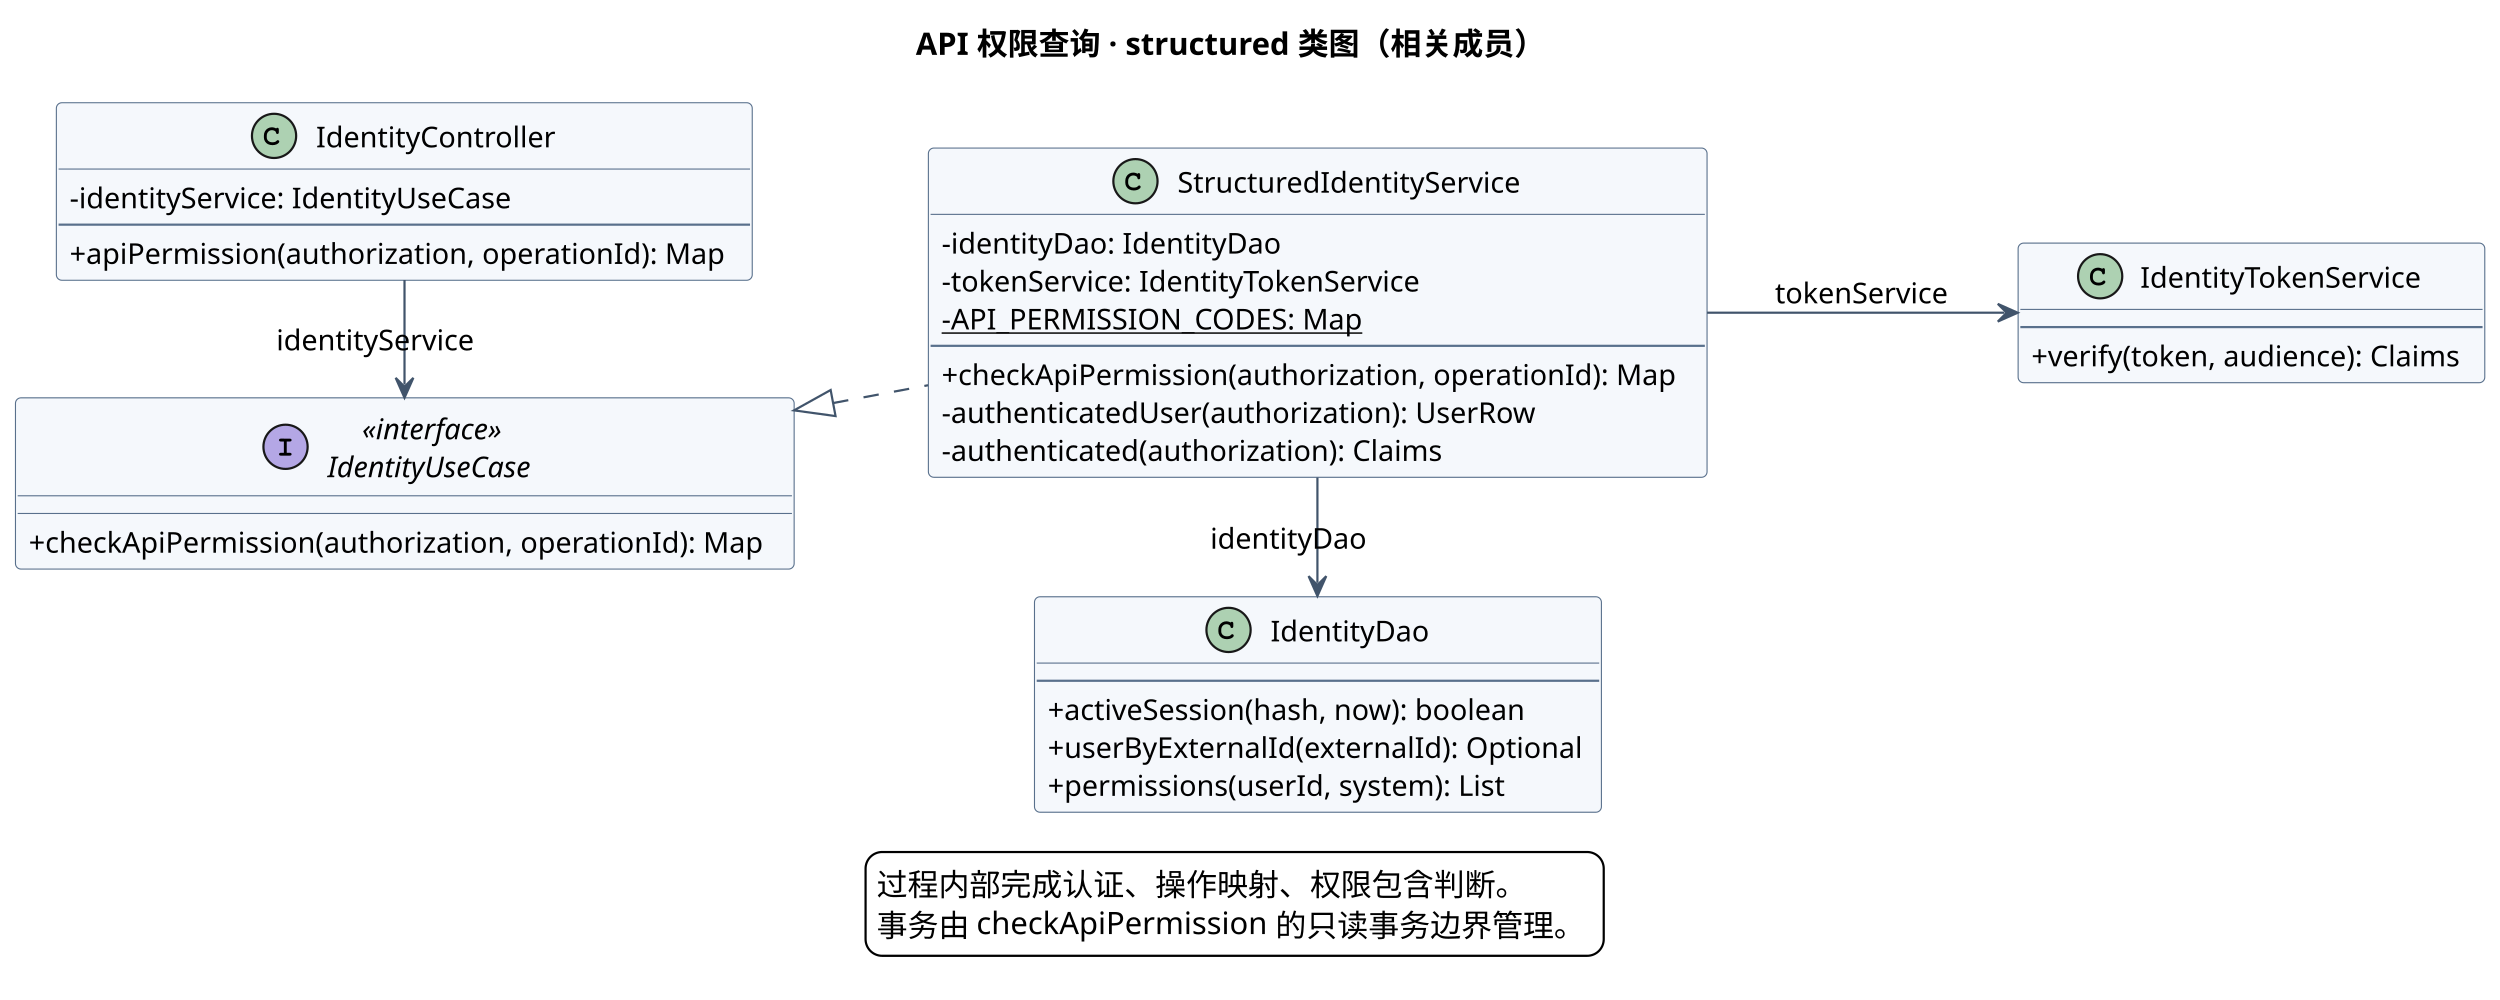
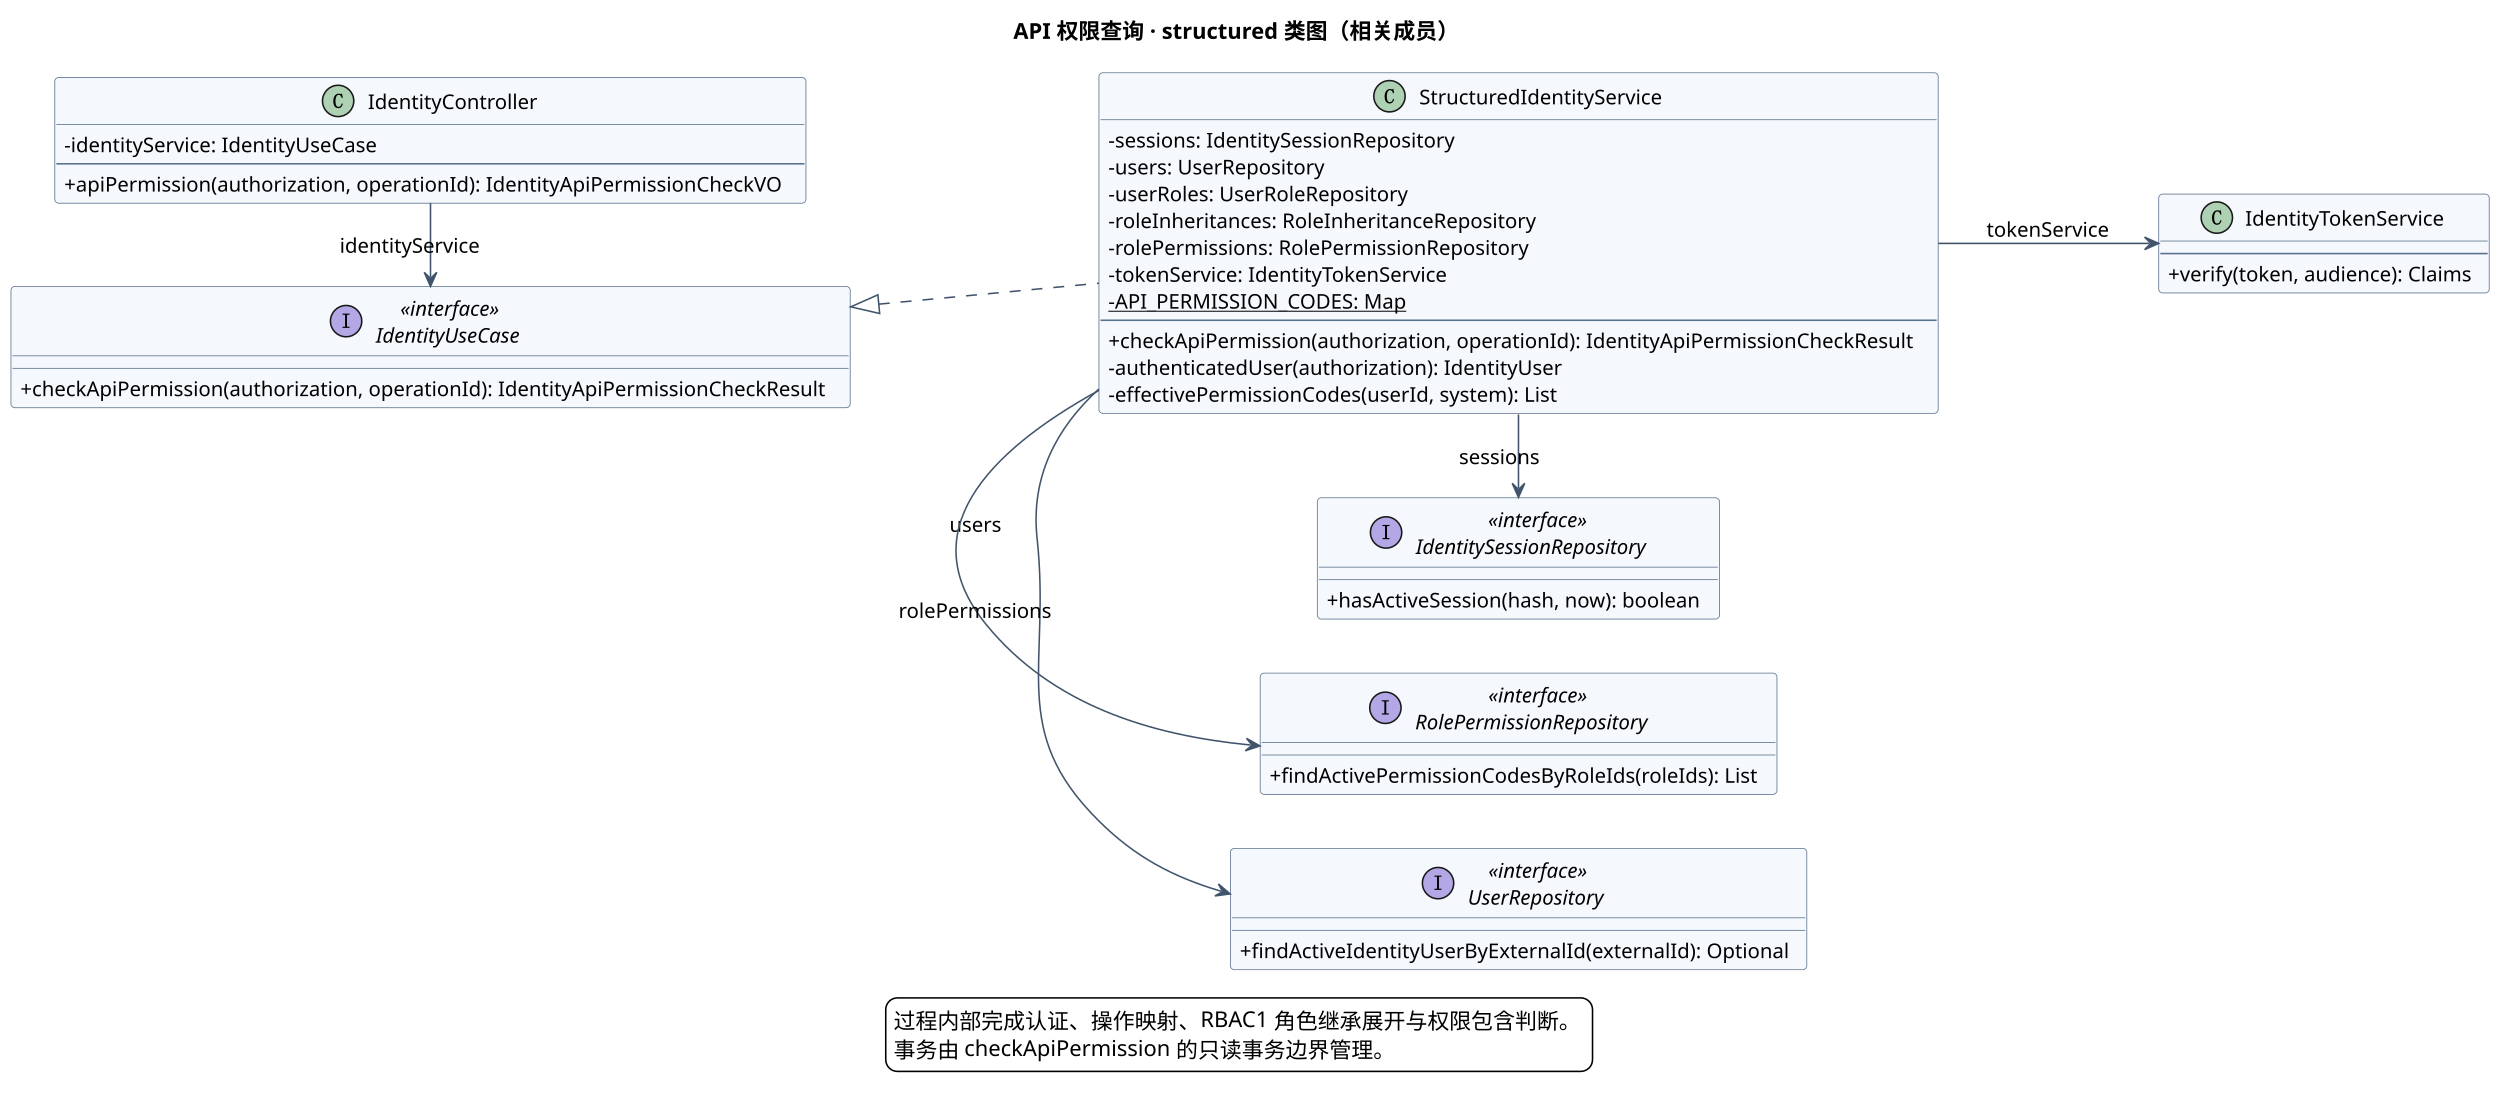
- <svg xmlns="http://www.w3.org/2000/svg" contentStyleType="text/css" data-diagram-type="CLASS" height="452px" preserveAspectRatio="none" style="width:1131px;height:452px;background:#FFFFFF;" version="1.1" viewBox="0 0 1131 452" width="1131px" zoomAndPan="magnify">
+ <svg xmlns="http://www.w3.org/2000/svg" contentStyleType="text/css" height="704px" preserveAspectRatio="none" style="width:1597px;height:704px;background:#FFFFFF;" version="1.1" viewBox="0 0 1597 704" width="1597px" zoomAndPan="magnify">
  <defs />
  <g>
-     <text fill="#000000" font-family="Microsoft YaHei" font-size="14" font-weight="bold" lengthAdjust="spacing" textLength="288.456" x="414.329" y="24.814">API 权限查询 · structured 类图（相关成员）</text>
+     <text fill="#000000" font-family="Microsoft YaHei" font-size="14" font-weight="bold" lengthAdjust="spacing" textLength="288.456" x="647.329" y="24.814">API 权限查询 · structured 类图（相关成员）</text>
    <g id="elem_C">
-       <rect codeLine="15" fill="#F5F8FC" height="80.315" id="C" rx="2.5" ry="2.5" style="stroke:#59708C;stroke-width:0.5;" width="314.815" x="25.5" y="46.477" />
-       <ellipse cx="123.981" cy="61.477" fill="#ADD1B2" rx="10" ry="10" style="stroke:#181818;stroke-width:1;" />
-       <path d="M124.919,58.118 Q125.044,57.946 125.184,57.868 Q125.325,57.79 125.497,57.79 Q125.778,57.79 125.95,57.993 Q126.138,58.181 126.138,58.649 L126.138,59.759 Q126.138,60.227 125.95,60.431 Q125.778,60.618 125.497,60.618 Q125.231,60.618 125.075,60.477 Q124.919,60.337 124.841,59.931 Q124.794,59.665 124.669,59.524 Q124.403,59.227 123.934,59.056 Q123.466,58.884 122.997,58.884 Q122.419,58.884 121.919,59.149 Q121.434,59.399 121.059,59.977 Q120.684,60.54 120.684,61.321 L120.684,62.165 Q120.684,63.102 121.372,63.743 Q122.059,64.368 123.263,64.368 Q123.997,64.368 124.497,64.165 Q124.778,64.056 125.106,63.712 Q125.309,63.509 125.419,63.462 Q125.544,63.399 125.684,63.399 Q125.95,63.399 126.138,63.602 Q126.341,63.79 126.341,64.056 Q126.341,64.321 126.075,64.634 Q125.684,65.071 125.075,65.321 Q124.263,65.665 123.278,65.665 Q122.122,65.665 121.184,65.196 Q120.434,64.806 119.903,63.993 Q119.388,63.165 119.388,62.196 L119.388,61.306 Q119.388,60.29 119.856,59.415 Q120.341,58.54 121.169,58.071 Q122.013,57.587 122.95,57.587 Q123.513,57.587 123.997,57.727 Q124.497,57.852 124.919,58.118 Z " fill="#000000" />
-       <text fill="#000000" font-family="Microsoft YaHei" font-size="13" lengthAdjust="spacing" textLength="109.853" x="142.981" y="66.654">IdentityController</text>
-       <line style="stroke:#59708C;stroke-width:0.5;" x1="26.5" x2="339.315" y1="76.478" y2="76.478" />
-       <text fill="#000000" font-family="Microsoft YaHei" font-size="13" lengthAdjust="spacing" textLength="203.734" x="31.5" y="94.233">-identityService: IdentityUseCase</text>
-       <line style="stroke:#59708C;stroke-width:1;" x1="26.5" x2="339.315" y1="101.635" y2="101.635" />
-       <text fill="#000000" font-family="Microsoft YaHei" font-size="13" lengthAdjust="spacing" textLength="302.815" x="31.5" y="119.391">+apiPermission(authorization, operationId): Map</text>
+       <rect codeLine="15" fill="#F5F8FC" height="80.315" id="C" rx="2.5" ry="2.5" style="stroke:#59708C;stroke-width:0.5;" width="479.848" x="35" y="49.477" />
+       <ellipse cx="215.998" cy="64.478" fill="#ADD1B2" rx="10" ry="10" style="stroke:#181818;stroke-width:1.0;" />
+       <path d="M216.201,69.118 Q214.685,69.118 213.794,67.993 Q212.904,66.868 212.904,64.509 Q212.904,62.509 213.841,61.181 Q214.779,59.837 216.404,59.837 Q216.794,59.837 217.185,59.946 Q217.529,60.087 217.732,60.087 Q217.888,60.087 217.966,60.056 Q218.06,60.009 218.404,59.571 L218.982,62.415 L218.294,62.618 Q217.966,61.509 217.498,61.056 Q217.044,60.587 216.31,60.587 Q215.373,60.587 214.826,61.681 Q214.279,62.774 214.279,64.446 Q214.279,66.29 214.748,67.274 Q215.216,68.259 216.263,68.259 Q216.998,68.259 217.513,67.728 Q218.044,67.196 218.294,66.056 L218.982,66.368 Q218.685,67.665 217.935,68.399 Q217.201,69.118 216.201,69.118 Z " fill="#000000" />
+       <text fill="#000000" font-family="Microsoft YaHei" font-size="13" lengthAdjust="spacing" textLength="109.853" x="234.998" y="69.654">IdentityController</text>
+       <line style="stroke:#59708C;stroke-width:0.5;" x1="36" x2="513.848" y1="79.478" y2="79.478" />
+       <text fill="#000000" font-family="Microsoft YaHei" font-size="13" lengthAdjust="spacing" textLength="203.734" x="41" y="97.233">-identityService: IdentityUseCase</text>
+       <line style="stroke:#59708C;stroke-width:1.0;" x1="36" x2="513.848" y1="104.635" y2="104.635" />
+       <text fill="#000000" font-family="Microsoft YaHei" font-size="13" lengthAdjust="spacing" textLength="467.848" x="41" y="122.391">+apiPermission(authorization, operationId): IdentityApiPermissionCheckVO</text>
    </g>
    <g id="elem_U">
-       <rect codeLine="20" fill="#F5F8FC" height="77.473" id="U" rx="2.5" ry="2.5" style="stroke:#59708C;stroke-width:0.5;" width="352.272" x="7" y="179.977" />
-       <ellipse cx="129.174" cy="202.135" fill="#B4A7E5" rx="10" ry="10" style="stroke:#181818;stroke-width:1;" />
-       <path d="M129.721,199.745 L129.721,204.838 L131.033,204.838 Q131.502,204.838 131.705,205.026 Q131.908,205.198 131.908,205.495 Q131.908,205.776 131.705,205.963 Q131.502,206.135 131.033,206.135 L127.111,206.135 Q126.643,206.135 126.439,205.963 Q126.236,205.776 126.236,205.479 Q126.236,205.198 126.439,205.026 Q126.643,204.838 127.111,204.838 L128.424,204.838 L128.424,199.745 L127.111,199.745 Q126.643,199.745 126.439,199.573 Q126.236,199.385 126.236,199.088 Q126.236,198.792 126.439,198.62 Q126.643,198.432 127.111,198.432 L131.033,198.448 Q131.502,198.448 131.705,198.62 Q131.908,198.792 131.908,199.088 Q131.908,199.385 131.705,199.573 Q131.502,199.745 131.033,199.745 L129.721,199.745 Z " fill="#000000" />
-       <text fill="#000000" font-family="Microsoft YaHei" font-size="13" font-style="italic" lengthAdjust="spacing" textLength="68.688" x="163.792" y="198.733">«interface»</text>
-       <text fill="#000000" font-family="Microsoft YaHei" font-size="13" font-style="italic" lengthAdjust="spacing" textLength="99.925" x="148.174" y="215.891">IdentityUseCase</text>
-       <line style="stroke:#59708C;stroke-width:0.5;" x1="8" x2="358.272" y1="224.293" y2="224.293" />
-       <line style="stroke:#59708C;stroke-width:0.5;" x1="8" x2="358.272" y1="232.293" y2="232.293" />
-       <text fill="#000000" font-family="Microsoft YaHei" font-size="13" lengthAdjust="spacing" textLength="340.272" x="13" y="250.048">+checkApiPermission(authorization, operationId): Map</text>
+       <rect codeLine="20" fill="#F5F8FC" height="77.473" id="U" rx="2.5" ry="2.5" style="stroke:#59708C;stroke-width:0.5;" width="536.113" x="7" y="182.977" />
+       <ellipse cx="221.094" cy="205.135" fill="#B4A7E5" rx="10" ry="10" style="stroke:#181818;stroke-width:1.0;" />
+       <path d="M218.813,201.057 L218.813,200.338 L223.282,200.338 L223.282,201.057 L221.907,201.057 Q221.782,201.057 221.719,201.104 Q221.657,201.151 221.657,201.26 L221.657,208.51 Q221.657,208.62 221.719,208.667 Q221.782,208.713 221.907,208.713 L223.282,208.713 L223.282,209.432 L218.813,209.432 L218.813,208.713 L220.188,208.713 Q220.36,208.713 220.391,208.682 Q220.438,208.635 220.438,208.51 L220.438,201.26 Q220.438,201.135 220.391,201.104 Q220.36,201.057 220.188,201.057 L218.813,201.057 Z " fill="#000000" />
+       <text fill="#000000" font-family="Microsoft YaHei" font-size="13" font-style="italic" lengthAdjust="spacing" textLength="68.688" x="255.713" y="201.733">«interface»</text>
+       <text fill="#000000" font-family="Microsoft YaHei" font-size="13" font-style="italic" lengthAdjust="spacing" textLength="99.925" x="240.094" y="218.891">IdentityUseCase</text>
+       <line style="stroke:#59708C;stroke-width:0.5;" x1="8" x2="542.113" y1="227.293" y2="227.293" />
+       <line style="stroke:#59708C;stroke-width:0.5;" x1="8" x2="542.113" y1="235.293" y2="235.293" />
+       <text fill="#000000" font-family="Microsoft YaHei" font-size="13" lengthAdjust="spacing" textLength="524.113" x="13" y="253.048">+checkApiPermission(authorization, operationId): IdentityApiPermissionCheckResult</text>
    </g>
    <g id="elem_S">
-       <rect codeLine="23" fill="#F5F8FC" height="148.946" id="S" rx="2.5" ry="2.5" style="stroke:#59708C;stroke-width:0.5;" width="352.272" x="420" y="66.978" />
-       <ellipse cx="513.676" cy="81.978" fill="#ADD1B2" rx="10" ry="10" style="stroke:#181818;stroke-width:1;" />
-       <path d="M514.614,78.618 Q514.739,78.446 514.879,78.368 Q515.02,78.29 515.192,78.29 Q515.473,78.29 515.645,78.493 Q515.832,78.681 515.832,79.149 L515.832,80.259 Q515.832,80.728 515.645,80.931 Q515.473,81.118 515.192,81.118 Q514.926,81.118 514.77,80.978 Q514.614,80.837 514.535,80.431 Q514.489,80.165 514.364,80.024 Q514.098,79.728 513.629,79.556 Q513.16,79.384 512.692,79.384 Q512.114,79.384 511.613,79.649 Q511.129,79.899 510.754,80.478 Q510.379,81.04 510.379,81.821 L510.379,82.665 Q510.379,83.603 511.067,84.243 Q511.754,84.868 512.957,84.868 Q513.692,84.868 514.192,84.665 Q514.473,84.556 514.801,84.212 Q515.004,84.009 515.114,83.962 Q515.239,83.899 515.379,83.899 Q515.645,83.899 515.832,84.103 Q516.035,84.29 516.035,84.556 Q516.035,84.821 515.77,85.134 Q515.379,85.571 514.77,85.821 Q513.957,86.165 512.973,86.165 Q511.817,86.165 510.879,85.696 Q510.129,85.306 509.598,84.493 Q509.082,83.665 509.082,82.696 L509.082,81.806 Q509.082,80.79 509.551,79.915 Q510.035,79.04 510.863,78.571 Q511.707,78.087 512.645,78.087 Q513.207,78.087 513.692,78.228 Q514.192,78.353 514.614,78.618 Z " fill="#000000" />
-       <text fill="#000000" font-family="Microsoft YaHei" font-size="13" lengthAdjust="spacing" textLength="156.92" x="532.676" y="87.154">StructuredIdentityService</text>
-       <line style="stroke:#59708C;stroke-width:0.5;" x1="421" x2="771.273" y1="96.978" y2="96.978" />
-       <text fill="#000000" font-family="Microsoft YaHei" font-size="13" lengthAdjust="spacing" textLength="158.044" x="426" y="114.733">-identityDao: IdentityDao</text>
-       <text fill="#000000" font-family="Microsoft YaHei" font-size="13" lengthAdjust="spacing" textLength="221.946" x="426" y="131.891">-tokenService: IdentityTokenService</text>
-       <text fill="#000000" font-family="Microsoft YaHei" font-size="13" lengthAdjust="spacing" text-decoration="underline" textLength="197.31" x="426" y="149.048">-API_PERMISSION_CODES: Map</text>
-       <line style="stroke:#59708C;stroke-width:1;" x1="421" x2="771.273" y1="156.451" y2="156.451" />
-       <text fill="#000000" font-family="Microsoft YaHei" font-size="13" lengthAdjust="spacing" textLength="340.272" x="426" y="174.206">+checkApiPermission(authorization, operationId): Map</text>
-       <text fill="#000000" font-family="Microsoft YaHei" font-size="13" lengthAdjust="spacing" textLength="273.286" x="426" y="191.364">-authenticatedUser(authorization): UserRow</text>
-       <text fill="#000000" font-family="Microsoft YaHei" font-size="13" lengthAdjust="spacing" textLength="231.144" x="426" y="208.522">-authenticated(authorization): Claims</text>
+       <rect codeLine="23" fill="#F5F8FC" height="217.577" id="S" rx="2.5" ry="2.5" style="stroke:#59708C;stroke-width:0.5;" width="536.113" x="702" y="46.477" />
+       <ellipse cx="887.596" cy="61.477" fill="#ADD1B2" rx="10" ry="10" style="stroke:#181818;stroke-width:1.0;" />
+       <path d="M887.8,66.118 Q886.284,66.118 885.393,64.993 Q884.503,63.868 884.503,61.509 Q884.503,59.509 885.44,58.181 Q886.378,56.837 888.003,56.837 Q888.393,56.837 888.784,56.946 Q889.128,57.087 889.331,57.087 Q889.487,57.087 889.565,57.056 Q889.659,57.009 890.003,56.571 L890.581,59.415 L889.893,59.618 Q889.565,58.509 889.096,58.056 Q888.643,57.587 887.909,57.587 Q886.971,57.587 886.425,58.681 Q885.878,59.774 885.878,61.446 Q885.878,63.29 886.346,64.274 Q886.815,65.259 887.862,65.259 Q888.596,65.259 889.112,64.728 Q889.643,64.196 889.893,63.056 L890.581,63.368 Q890.284,64.665 889.534,65.399 Q888.8,66.118 887.8,66.118 Z " fill="#000000" />
+       <text fill="#000000" font-family="Microsoft YaHei" font-size="13" lengthAdjust="spacing" textLength="156.92" x="906.596" y="66.654">StructuredIdentityService</text>
+       <line style="stroke:#59708C;stroke-width:0.5;" x1="703" x2="1237.113" y1="76.478" y2="76.478" />
+       <text fill="#000000" font-family="Microsoft YaHei" font-size="13" lengthAdjust="spacing" textLength="224.84" x="708" y="94.233">-sessions: IdentitySessionRepository</text>
+       <text fill="#000000" font-family="Microsoft YaHei" font-size="13" lengthAdjust="spacing" textLength="139.909" x="708" y="111.391">-users: UserRepository</text>
+       <text fill="#000000" font-family="Microsoft YaHei" font-size="13" lengthAdjust="spacing" textLength="195.083" x="708" y="128.548">-userRoles: UserRoleRepository</text>
+       <text fill="#000000" font-family="Microsoft YaHei" font-size="13" lengthAdjust="spacing" textLength="276.269" x="708" y="145.706">-roleInheritances: RoleInheritanceRepository</text>
+       <text fill="#000000" font-family="Microsoft YaHei" font-size="13" lengthAdjust="spacing" textLength="272.537" x="708" y="162.864">-rolePermissions: RolePermissionRepository</text>
+       <text fill="#000000" font-family="Microsoft YaHei" font-size="13" lengthAdjust="spacing" textLength="221.946" x="708" y="180.022">-tokenService: IdentityTokenService</text>
+       <text fill="#000000" font-family="Microsoft YaHei" font-size="13" lengthAdjust="spacing" text-decoration="underline" textLength="197.31" x="708" y="197.179">-API_PERMISSION_CODES: Map</text>
+       <line style="stroke:#59708C;stroke-width:1.0;" x1="703" x2="1237.113" y1="204.582" y2="204.582" />
+       <text fill="#000000" font-family="Microsoft YaHei" font-size="13" lengthAdjust="spacing" textLength="524.113" x="708" y="222.337">+checkApiPermission(authorization, operationId): IdentityApiPermissionCheckResult</text>
+       <text fill="#000000" font-family="Microsoft YaHei" font-size="13" lengthAdjust="spacing" textLength="293.82" x="708" y="239.495">-authenticatedUser(authorization): IdentityUser</text>
+       <text fill="#000000" font-family="Microsoft YaHei" font-size="13" lengthAdjust="spacing" textLength="290.234" x="708" y="256.652">-effectivePermissionCodes(userId, system): List</text>
    </g>
-     <g id="elem_R">
-       <rect codeLine="32" fill="#F5F8FC" height="97.473" id="R" rx="2.5" ry="2.5" style="stroke:#59708C;stroke-width:0.5;" width="256.48" x="468" y="269.978" />
-       <ellipse cx="555.789" cy="284.978" fill="#ADD1B2" rx="10" ry="10" style="stroke:#181818;stroke-width:1;" />
-       <path d="M556.726,281.618 Q556.851,281.446 556.992,281.368 Q557.132,281.29 557.304,281.29 Q557.585,281.29 557.757,281.493 Q557.945,281.681 557.945,282.149 L557.945,283.259 Q557.945,283.728 557.757,283.931 Q557.585,284.118 557.304,284.118 Q557.039,284.118 556.882,283.978 Q556.726,283.837 556.648,283.431 Q556.601,283.165 556.476,283.024 Q556.21,282.728 555.742,282.556 Q555.273,282.384 554.804,282.384 Q554.226,282.384 553.726,282.649 Q553.242,282.899 552.867,283.478 Q552.492,284.04 552.492,284.821 L552.492,285.665 Q552.492,286.603 553.179,287.243 Q553.867,287.868 555.07,287.868 Q555.804,287.868 556.304,287.665 Q556.585,287.556 556.914,287.212 Q557.117,287.009 557.226,286.962 Q557.351,286.899 557.492,286.899 Q557.757,286.899 557.945,287.103 Q558.148,287.29 558.148,287.556 Q558.148,287.821 557.882,288.134 Q557.492,288.571 556.882,288.821 Q556.07,289.165 555.085,289.165 Q553.929,289.165 552.992,288.696 Q552.242,288.306 551.71,287.493 Q551.195,286.665 551.195,285.696 L551.195,284.806 Q551.195,283.79 551.664,282.915 Q552.148,282.04 552.976,281.571 Q553.82,281.087 554.757,281.087 Q555.32,281.087 555.804,281.228 Q556.304,281.353 556.726,281.618 Z " fill="#000000" />
-       <text fill="#000000" font-family="Microsoft YaHei" font-size="13" lengthAdjust="spacing" textLength="72.903" x="574.789" y="290.154">IdentityDao</text>
-       <line style="stroke:#59708C;stroke-width:0.5;" x1="469" x2="723.48" y1="299.978" y2="299.978" />
-       <line style="stroke:#59708C;stroke-width:1;" x1="469" x2="723.48" y1="307.978" y2="307.978" />
-       <text fill="#000000" font-family="Microsoft YaHei" font-size="13" lengthAdjust="spacing" textLength="221.749" x="474" y="325.733">+activeSession(hash, now): boolean</text>
-       <text fill="#000000" font-family="Microsoft YaHei" font-size="13" lengthAdjust="spacing" textLength="244.48" x="474" y="342.891">+userByExternalId(externalId): Optional</text>
-       <text fill="#000000" font-family="Microsoft YaHei" font-size="13" lengthAdjust="spacing" textLength="209.162" x="474" y="360.048">+permissions(userId, system): List</text>
+     <g id="elem_SR">
+       <rect codeLine="36" fill="#F5F8FC" height="77.473" id="SR" rx="2.5" ry="2.5" style="stroke:#59708C;stroke-width:0.5;" width="256.918" x="841.5" y="317.978" />
+       <ellipse cx="885.429" cy="340.135" fill="#B4A7E5" rx="10" ry="10" style="stroke:#181818;stroke-width:1.0;" />
+       <path d="M883.148,336.057 L883.148,335.338 L887.617,335.338 L887.617,336.057 L886.242,336.057 Q886.117,336.057 886.054,336.104 Q885.992,336.151 885.992,336.26 L885.992,343.51 Q885.992,343.62 886.054,343.666 Q886.117,343.713 886.242,343.713 L887.617,343.713 L887.617,344.432 L883.148,344.432 L883.148,343.713 L884.523,343.713 Q884.695,343.713 884.726,343.682 Q884.773,343.635 884.773,343.51 L884.773,336.26 Q884.773,336.135 884.726,336.104 Q884.695,336.057 884.523,336.057 L883.148,336.057 Z " fill="#000000" />
+       <text fill="#000000" font-family="Microsoft YaHei" font-size="13" font-style="italic" lengthAdjust="spacing" textLength="68.688" x="950.615" y="336.733">«interface»</text>
+       <text fill="#000000" font-family="Microsoft YaHei" font-size="13" font-style="italic" lengthAdjust="spacing" textLength="161.059" x="904.429" y="353.891">IdentitySessionRepository</text>
+       <line style="stroke:#59708C;stroke-width:0.5;" x1="842.5" x2="1097.418" y1="362.293" y2="362.293" />
+       <line style="stroke:#59708C;stroke-width:0.5;" x1="842.5" x2="1097.418" y1="370.293" y2="370.293" />
+       <text fill="#000000" font-family="Microsoft YaHei" font-size="13" lengthAdjust="spacing" textLength="244.918" x="847.5" y="388.048">+hasActiveSession(hash, now): boolean</text>
+     </g>
+     <g id="elem_UR">
+       <rect codeLine="39" fill="#F5F8FC" height="77.473" id="UR" rx="2.5" ry="2.5" style="stroke:#59708C;stroke-width:0.5;" width="368.186" x="786" y="541.977" />
+       <ellipse cx="918.632" cy="564.135" fill="#B4A7E5" rx="10" ry="10" style="stroke:#181818;stroke-width:1.0;" />
+       <path d="M916.35,560.057 L916.35,559.338 L920.819,559.338 L920.819,560.057 L919.444,560.057 Q919.319,560.057 919.257,560.104 Q919.194,560.151 919.194,560.26 L919.194,567.51 Q919.194,567.62 919.257,567.667 Q919.319,567.713 919.444,567.713 L920.819,567.713 L920.819,568.432 L916.35,568.432 L916.35,567.713 L917.725,567.713 Q917.897,567.713 917.928,567.682 Q917.975,567.635 917.975,567.51 L917.975,560.26 Q917.975,560.135 917.928,560.104 Q917.897,560.057 917.725,560.057 L916.35,560.057 Z " fill="#000000" />
+       <text fill="#000000" font-family="Microsoft YaHei" font-size="13" font-style="italic" lengthAdjust="spacing" textLength="68.688" x="950.749" y="560.733">«interface»</text>
+       <text fill="#000000" font-family="Microsoft YaHei" font-size="13" font-style="italic" lengthAdjust="spacing" textLength="94.923" x="937.632" y="577.891">UserRepository</text>
+       <line style="stroke:#59708C;stroke-width:0.5;" x1="787" x2="1153.186" y1="586.293" y2="586.293" />
+       <line style="stroke:#59708C;stroke-width:0.5;" x1="787" x2="1153.186" y1="594.293" y2="594.293" />
+       <text fill="#000000" font-family="Microsoft YaHei" font-size="13" lengthAdjust="spacing" textLength="356.186" x="792" y="612.048">+findActiveIdentityUserByExternalId(externalId): Optional</text>
+     </g>
+     <g id="elem_PR">
+       <rect codeLine="42" fill="#F5F8FC" height="77.473" id="PR" rx="2.5" ry="2.5" style="stroke:#59708C;stroke-width:0.5;" width="330.125" x="805" y="429.978" />
+       <ellipse cx="884.987" cy="452.135" fill="#B4A7E5" rx="10" ry="10" style="stroke:#181818;stroke-width:1.0;" />
+       <path d="M882.706,448.057 L882.706,447.338 L887.175,447.338 L887.175,448.057 L885.8,448.057 Q885.675,448.057 885.612,448.104 Q885.55,448.151 885.55,448.26 L885.55,455.51 Q885.55,455.62 885.612,455.666 Q885.675,455.713 885.8,455.713 L887.175,455.713 L887.175,456.432 L882.706,456.432 L882.706,455.713 L884.081,455.713 Q884.253,455.713 884.284,455.682 Q884.331,455.635 884.331,455.51 L884.331,448.26 Q884.331,448.135 884.284,448.104 Q884.253,448.057 884.081,448.057 L882.706,448.057 Z " fill="#000000" />
+       <text fill="#000000" font-family="Microsoft YaHei" font-size="13" font-style="italic" lengthAdjust="spacing" textLength="68.688" x="950.719" y="448.733">«interface»</text>
+       <text fill="#000000" font-family="Microsoft YaHei" font-size="13" font-style="italic" lengthAdjust="spacing" textLength="162.151" x="903.987" y="465.891">RolePermissionRepository</text>
+       <line style="stroke:#59708C;stroke-width:0.5;" x1="806" x2="1134.126" y1="474.293" y2="474.293" />
+       <line style="stroke:#59708C;stroke-width:0.5;" x1="806" x2="1134.126" y1="482.293" y2="482.293" />
+       <text fill="#000000" font-family="Microsoft YaHei" font-size="13" lengthAdjust="spacing" textLength="318.125" x="811" y="500.048">+findActivePermissionCodesByRoleIds(roleIds): List</text>
    </g>
    <g id="elem_T">
-       <rect codeLine="38" fill="#F5F8FC" height="63.158" id="T" rx="2.5" ry="2.5" style="stroke:#59708C;stroke-width:0.5;" width="211.113" x="913" y="109.978" />
-       <ellipse cx="950.112" cy="124.978" fill="#ADD1B2" rx="10" ry="10" style="stroke:#181818;stroke-width:1;" />
-       <path d="M951.05,121.618 Q951.175,121.446 951.316,121.368 Q951.456,121.29 951.628,121.29 Q951.909,121.29 952.081,121.493 Q952.269,121.681 952.269,122.149 L952.269,123.259 Q952.269,123.728 952.081,123.931 Q951.909,124.118 951.628,124.118 Q951.362,124.118 951.206,123.978 Q951.05,123.837 950.972,123.431 Q950.925,123.165 950.8,123.024 Q950.534,122.728 950.066,122.556 Q949.597,122.384 949.128,122.384 Q948.55,122.384 948.05,122.649 Q947.566,122.899 947.191,123.478 Q946.816,124.04 946.816,124.821 L946.816,125.665 Q946.816,126.603 947.503,127.243 Q948.191,127.868 949.394,127.868 Q950.128,127.868 950.628,127.665 Q950.909,127.556 951.237,127.212 Q951.441,127.009 951.55,126.962 Q951.675,126.899 951.816,126.899 Q952.081,126.899 952.269,127.103 Q952.472,127.29 952.472,127.556 Q952.472,127.821 952.206,128.134 Q951.816,128.571 951.206,128.821 Q950.394,129.165 949.409,129.165 Q948.253,129.165 947.316,128.696 Q946.566,128.306 946.034,127.493 Q945.519,126.665 945.519,125.696 L945.519,124.806 Q945.519,123.79 945.987,122.915 Q946.472,122.04 947.3,121.571 Q948.144,121.087 949.081,121.087 Q949.644,121.087 950.128,121.228 Q950.628,121.353 951.05,121.618 Z " fill="#000000" />
-       <text fill="#000000" font-family="Microsoft YaHei" font-size="13" lengthAdjust="spacing" textLength="129.752" x="968.249" y="130.154">IdentityTokenService</text>
-       <line style="stroke:#59708C;stroke-width:0.5;" x1="914" x2="1123.113" y1="139.977" y2="139.977" />
-       <line style="stroke:#59708C;stroke-width:1;" x1="914" x2="1123.113" y1="147.977" y2="147.977" />
-       <text fill="#000000" font-family="Microsoft YaHei" font-size="13" lengthAdjust="spacing" textLength="199.113" x="919" y="165.733">+verify(token, audience): Claims</text>
+       <rect codeLine="45" fill="#F5F8FC" height="63.158" id="T" rx="2.5" ry="2.5" style="stroke:#59708C;stroke-width:0.5;" width="211.113" x="1379" y="123.978" />
+       <ellipse cx="1416.112" cy="138.977" fill="#ADD1B2" rx="10" ry="10" style="stroke:#181818;stroke-width:1.0;" />
+       <path d="M1416.315,143.618 Q1414.8,143.618 1413.909,142.493 Q1413.019,141.368 1413.019,139.009 Q1413.019,137.009 1413.956,135.681 Q1414.894,134.337 1416.519,134.337 Q1416.909,134.337 1417.3,134.446 Q1417.644,134.587 1417.847,134.587 Q1418.003,134.587 1418.081,134.556 Q1418.175,134.509 1418.519,134.071 L1419.097,136.915 L1418.409,137.118 Q1418.081,136.009 1417.612,135.556 Q1417.159,135.087 1416.425,135.087 Q1415.487,135.087 1414.94,136.181 Q1414.394,137.274 1414.394,138.946 Q1414.394,140.79 1414.862,141.774 Q1415.331,142.759 1416.378,142.759 Q1417.112,142.759 1417.628,142.227 Q1418.159,141.696 1418.409,140.556 L1419.097,140.868 Q1418.8,142.165 1418.05,142.899 Q1417.315,143.618 1416.315,143.618 Z " fill="#000000" />
+       <text fill="#000000" font-family="Microsoft YaHei" font-size="13" lengthAdjust="spacing" textLength="129.752" x="1434.248" y="144.154">IdentityTokenService</text>
+       <line style="stroke:#59708C;stroke-width:0.5;" x1="1380" x2="1589.113" y1="153.977" y2="153.977" />
+       <line style="stroke:#59708C;stroke-width:1.0;" x1="1380" x2="1589.113" y1="161.977" y2="161.977" />
+       <text fill="#000000" font-family="Microsoft YaHei" font-size="13" lengthAdjust="spacing" textLength="199.113" x="1385" y="179.733">+verify(token, audience): Claims</text>
    </g>
    <g id="link_C_U">
-       <path codeLine="42" d="M183,126.668 C183,143.588 183,157.197 183,173.947 " fill="transparent" id="C-to-U" style="stroke:#41546B;stroke-width:1;" />
-       <polygon fill="#41546B" points="183,179.947,187,170.947,183,174.947,179,170.947,183,179.947" style="stroke:#41546B;stroke-width:1;" />
-       <text fill="#000000" font-family="Microsoft YaHei" font-size="13" lengthAdjust="spacing" textLength="91.21" x="125" y="158.483">identityService</text>
+       <path codeLine="49" d="M275,129.667 C275,146.588 275,160.197 275,176.947 " fill="none" id="C-to-U" style="stroke:#41546B;stroke-width:1.0;" />
+       <polygon fill="#41546B" points="275,182.947,279,173.947,275,177.947,271,173.947,275,182.947" style="stroke:#41546B;stroke-width:1.0;" />
+       <text fill="#000000" font-family="Microsoft YaHei" font-size="13" lengthAdjust="spacing" textLength="91.21" x="217" y="161.483">identityService</text>
    </g>
    <g id="link_U_S">
-       <path codeLine="43" d="M376.891,182.336 C396.971,178.566 399.76,178.058 419.85,174.287 " fill="transparent" id="U-backto-S" style="stroke:#41546B;stroke-width:1;stroke-dasharray:7.0,7.0;" />
-       <polygon fill="transparent" points="359.2,185.657,377.998,188.233,375.784,176.439,359.2,185.657" style="stroke:#41546B;stroke-width:1;" />
+       <path codeLine="50" d="M561.359,194.302 C613.369,189.352 649.98,185.857 701.99,180.907 " fill="none" id="U-backto-S" style="stroke:#41546B;stroke-width:1.0;stroke-dasharray:7.0,7.0;" />
+       <polygon fill="none" points="543.44,196.007,561.928,200.275,560.791,188.329,543.44,196.007" style="stroke:#41546B;stroke-width:1.0;" />
    </g>
-     <g id="link_S_R">
-       <path codeLine="45" d="M596,216.028 C596,234.148 596,247.067 596,263.647 " fill="transparent" id="S-to-R" style="stroke:#41546B;stroke-width:1;" />
-       <polygon fill="#41546B" points="596,269.647,600,260.647,596,264.647,592,260.647,596,269.647" style="stroke:#41546B;stroke-width:1;" />
-       <text fill="#000000" font-family="Microsoft YaHei" font-size="13" lengthAdjust="spacing" textLength="72.541" x="547.5" y="248.233">identityDao</text>
+     <g id="link_S_SR">
+       <path codeLine="52" d="M970,264.777 C970,283.767 970,296.317 970,311.728 " fill="none" id="S-to-SR" style="stroke:#41546B;stroke-width:1.0;" />
+       <polygon fill="#41546B" points="970,317.728,974,308.728,970,312.728,966,308.728,970,317.728" style="stroke:#41546B;stroke-width:1.0;" />
+       <text fill="#000000" font-family="Microsoft YaHei" font-size="13" lengthAdjust="spacing" textLength="51.181" x="932" y="296.483">sessions</text>
+     </g>
+     <g id="link_S_UR">
+       <path codeLine="53" d="M701.97,248.477 C674.73,273.428 658.26,304.757 662.5,343.978 C671.33,425.618 643.66,466.688 702,524.477 C724.96,547.227 748.885,560.14 780.075,569.34 " fill="none" id="S-to-UR" style="stroke:#41546B;stroke-width:1.0;" />
+       <polygon fill="#41546B" points="785.83,571.038,778.329,564.655,781.034,569.623,776.066,572.328,785.83,571.038" style="stroke:#41546B;stroke-width:1.0;" />
+       <text fill="#000000" font-family="Microsoft YaHei" font-size="13" lengthAdjust="spacing" textLength="32.386" x="606.5" y="339.733">users</text>
+     </g>
+     <g id="link_S_PR">
+       <path codeLine="54" d="M701.99,249.347 C629.3,289.447 582.31,340.558 630,398.978 C671.81,450.197 734.288,469.702 798.858,475.922 " fill="none" id="S-to-PR" style="stroke:#41546B;stroke-width:1.0;" />
+       <polygon fill="#41546B" points="804.83,476.498,796.255,471.653,799.853,476.018,795.488,479.616,804.83,476.498" style="stroke:#41546B;stroke-width:1.0;" />
+       <text fill="#000000" font-family="Microsoft YaHei" font-size="13" lengthAdjust="spacing" textLength="97.786" x="574" y="394.733">rolePermissions</text>
    </g>
    <g id="link_S_T">
-       <path codeLine="46" d="M772.28,141.477 C820.06,141.477 864.31,141.477 906.8,141.477 " fill="transparent" id="S-to-T" style="stroke:#41546B;stroke-width:1;" />
-       <polygon fill="#41546B" points="912.8,141.477,903.8,137.477,907.8,141.477,903.8,145.477,912.8,141.477" style="stroke:#41546B;stroke-width:1;" />
-       <text fill="#000000" font-family="Microsoft YaHei" font-size="13" lengthAdjust="spacing" textLength="79.593" x="803" y="137.233">tokenService</text>
+       <path codeLine="55" d="M1238.13,155.477 C1288.18,155.477 1331.68,155.477 1372.96,155.477 " fill="none" id="S-to-T" style="stroke:#41546B;stroke-width:1.0;" />
+       <polygon fill="#41546B" points="1378.96,155.477,1369.96,151.477,1373.96,155.477,1369.96,159.477,1378.96,155.477" style="stroke:#41546B;stroke-width:1.0;" />
+       <text fill="#000000" font-family="Microsoft YaHei" font-size="13" lengthAdjust="spacing" textLength="79.593" x="1269" y="151.233">tokenService</text>
    </g>
-     <rect fill="transparent" height="46.955" id="_legend" rx="7.5" ry="7.5" style="stroke:#000000;stroke-width:1;" width="333.941" x="391.586" y="385.451" />
-     <text fill="#000000" font-family="Microsoft YaHei" font-size="14" lengthAdjust="spacing" textLength="294" x="396.586" y="405.264">过程内部完成认证、操作映射、权限包含判断。</text>
-     <text fill="#000000" font-family="Microsoft YaHei" font-size="14" lengthAdjust="spacing" textLength="323.941" x="396.586" y="423.742">事务由 checkApiPermission 的只读事务边界管理。</text>
+     <rect fill="none" height="46.955" id="_legend" rx="7.5" ry="7.5" style="stroke:#000000;stroke-width:1.0;" width="451.492" x="565.811" y="637.451" />
+     <text fill="#000000" font-family="Microsoft YaHei" font-size="14" lengthAdjust="spacing" textLength="441.492" x="570.811" y="657.264">过程内部完成认证、操作映射、RBAC1 角色继承展开与权限包含判断。</text>
+     <text fill="#000000" font-family="Microsoft YaHei" font-size="14" lengthAdjust="spacing" textLength="323.941" x="570.811" y="675.742">事务由 checkApiPermission 的只读事务边界管理。</text>
  </g>
</svg>
